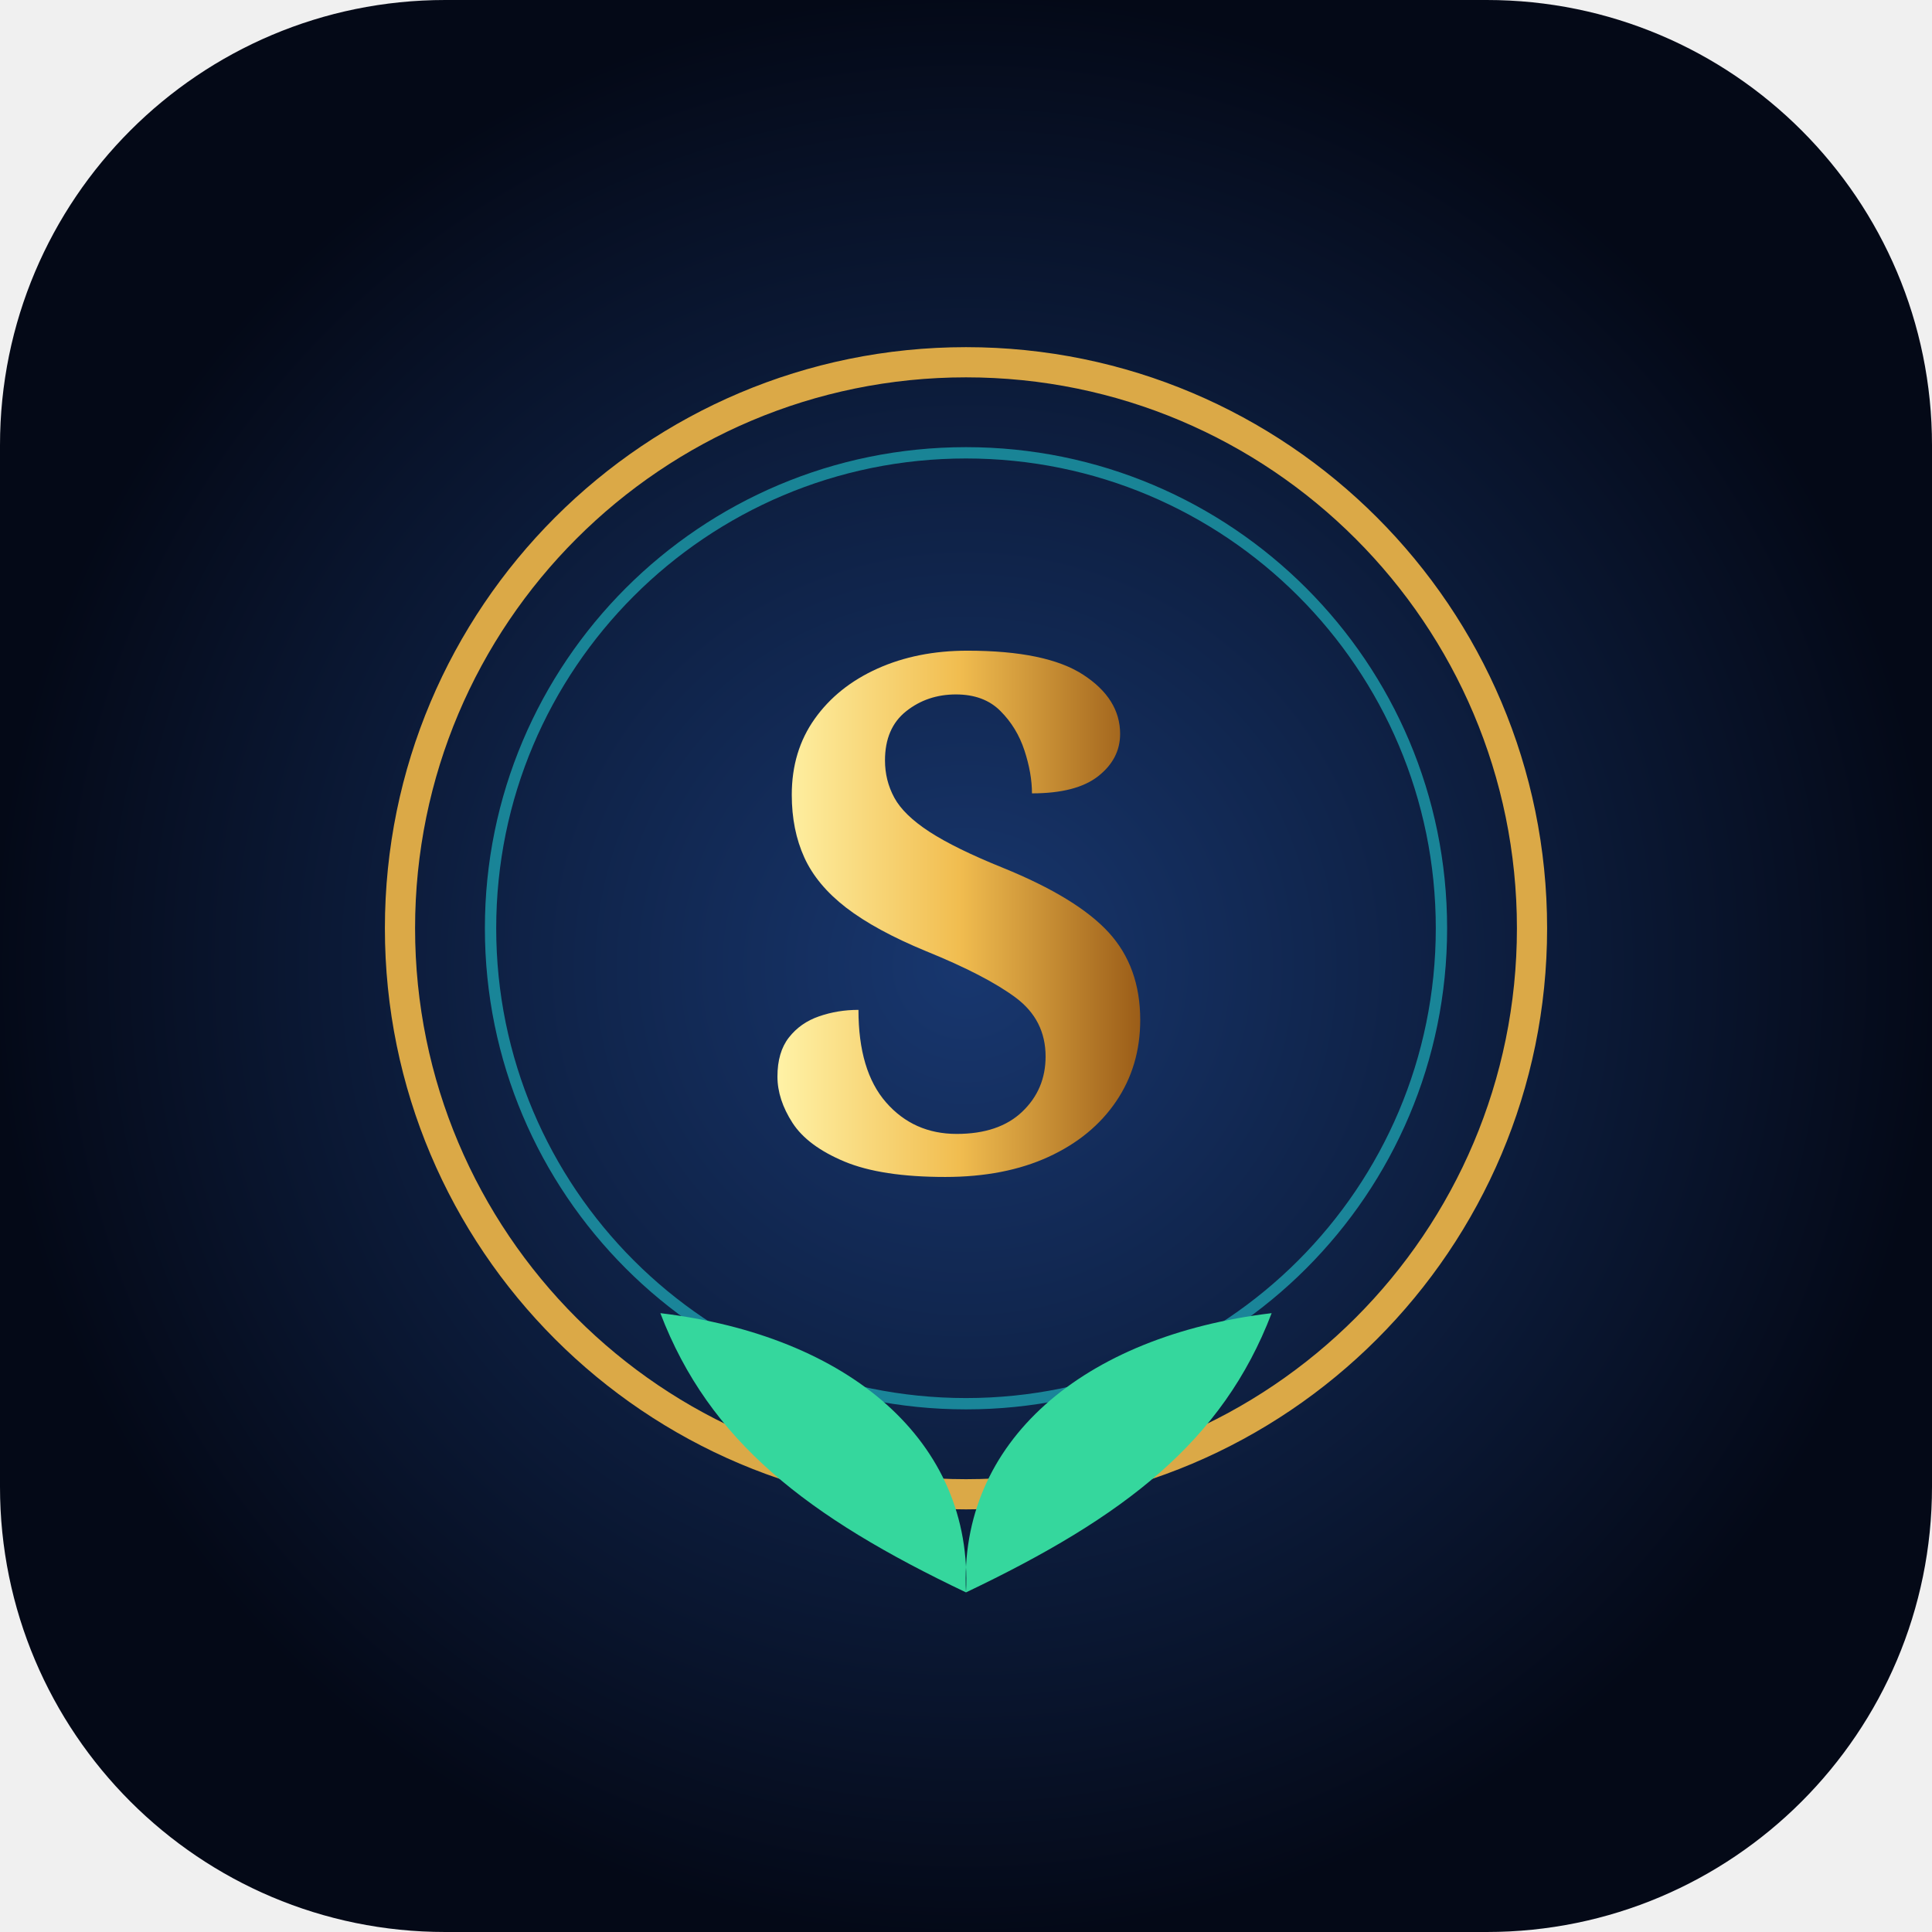
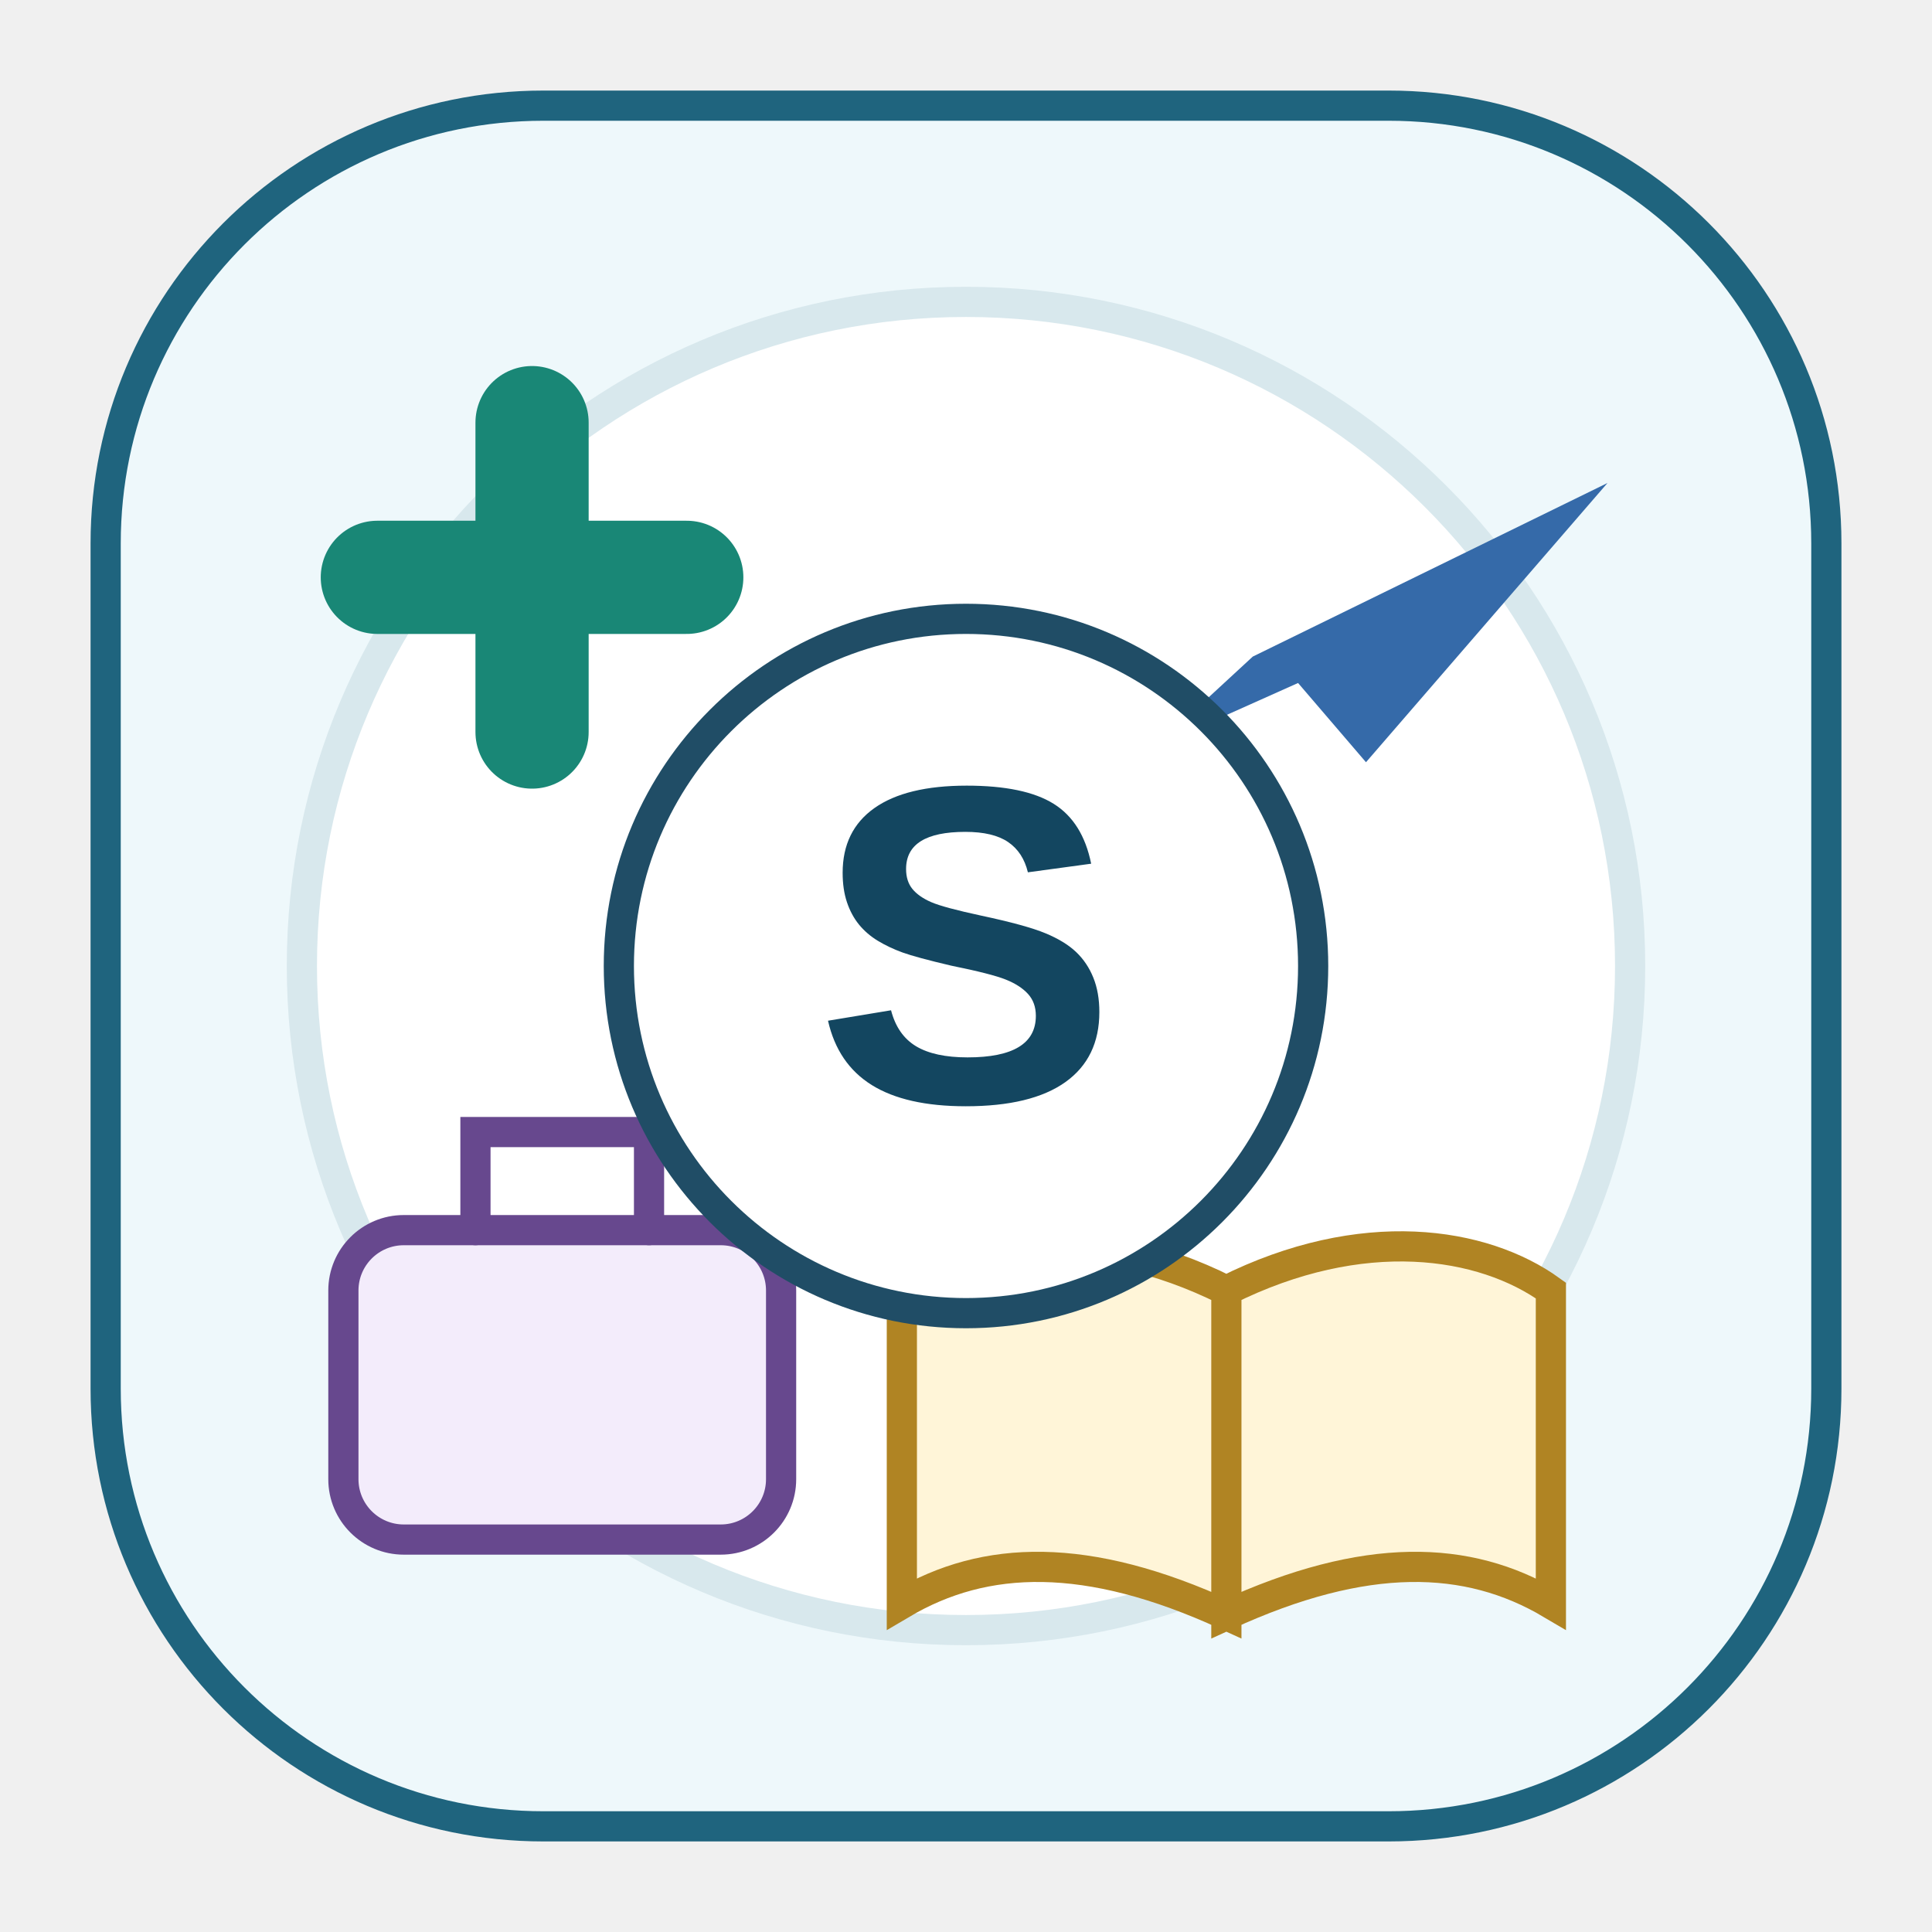
<svg xmlns="http://www.w3.org/2000/svg" viewBox="0 0 512 512">
-   <defs>
-     <radialGradient id="bg">
-       <stop stop-color="#18376f" />
-       <stop offset="1" stop-color="#040917" />
-     </radialGradient>
-     <linearGradient id="g">
-       <stop stop-color="#fff2a6" />
-       <stop offset=".5" stop-color="#f1bd50" />
-       <stop offset="1" stop-color="#9b5d18" />
-     </linearGradient>
-   </defs>
-   <rect width="512" height="512" rx="118" fill="url(#bg)" />
-   <circle cx="256" cy="246" r="150" fill="none" stroke="#dba947" stroke-width="8" />
-   <circle cx="256" cy="246" r="126" fill="none" stroke="#23d7dc" stroke-width="3" opacity=".55" />
-   <text x="256" y="310" text-anchor="middle" font-family="Georgia" font-size="190" font-weight="bold" fill="url(#g)">S</text>
-   <path d="M175 348c50 6 83 34 81 74-42-20-68-40-81-74zm162 0c-50 6-83 34-81 74 42-20 68-40 81-74z" fill="#35d79d" />
+   <rect x="28" y="28" width="456" height="456" rx="116" fill="#eef8fb" stroke="#1f647e" stroke-width="8" />
+   <circle cx="256" cy="256" r="176" fill="#ffffff" stroke="#d8e8ed" stroke-width="8" />
+   <path d="M141 112v82M100 153h82" stroke="#198776" stroke-width="30" stroke-linecap="round" />
+   <path d="M332 174l94-46-64 74-18-21-38 17z" fill="#356aa9" />
+   <path d="M325 342c36-18 68-13 86 0v83c-22-13-49-14-86 3zM325 342c-36-18-68-13-86 0v83c22-13 49-14 86 3z" fill="#fff5d8" stroke="#b08423" stroke-width="8" />
+   <rect x="91" y="326" width="116" height="82" rx="16" fill="#f3ecfb" stroke="#67488e" stroke-width="8" />
+   <path d="M126 326v-26h46v26" fill="none" stroke="#67488e" stroke-width="8" stroke-linecap="round" />
+   <circle cx="256" cy="256" r="92" fill="#fff" stroke="#204d66" stroke-width="8" />
+   <text x="256" y="292" text-anchor="middle" font-family="Arial, sans-serif" font-weight="800" font-size="120" fill="#134660">S</text>
</svg>
